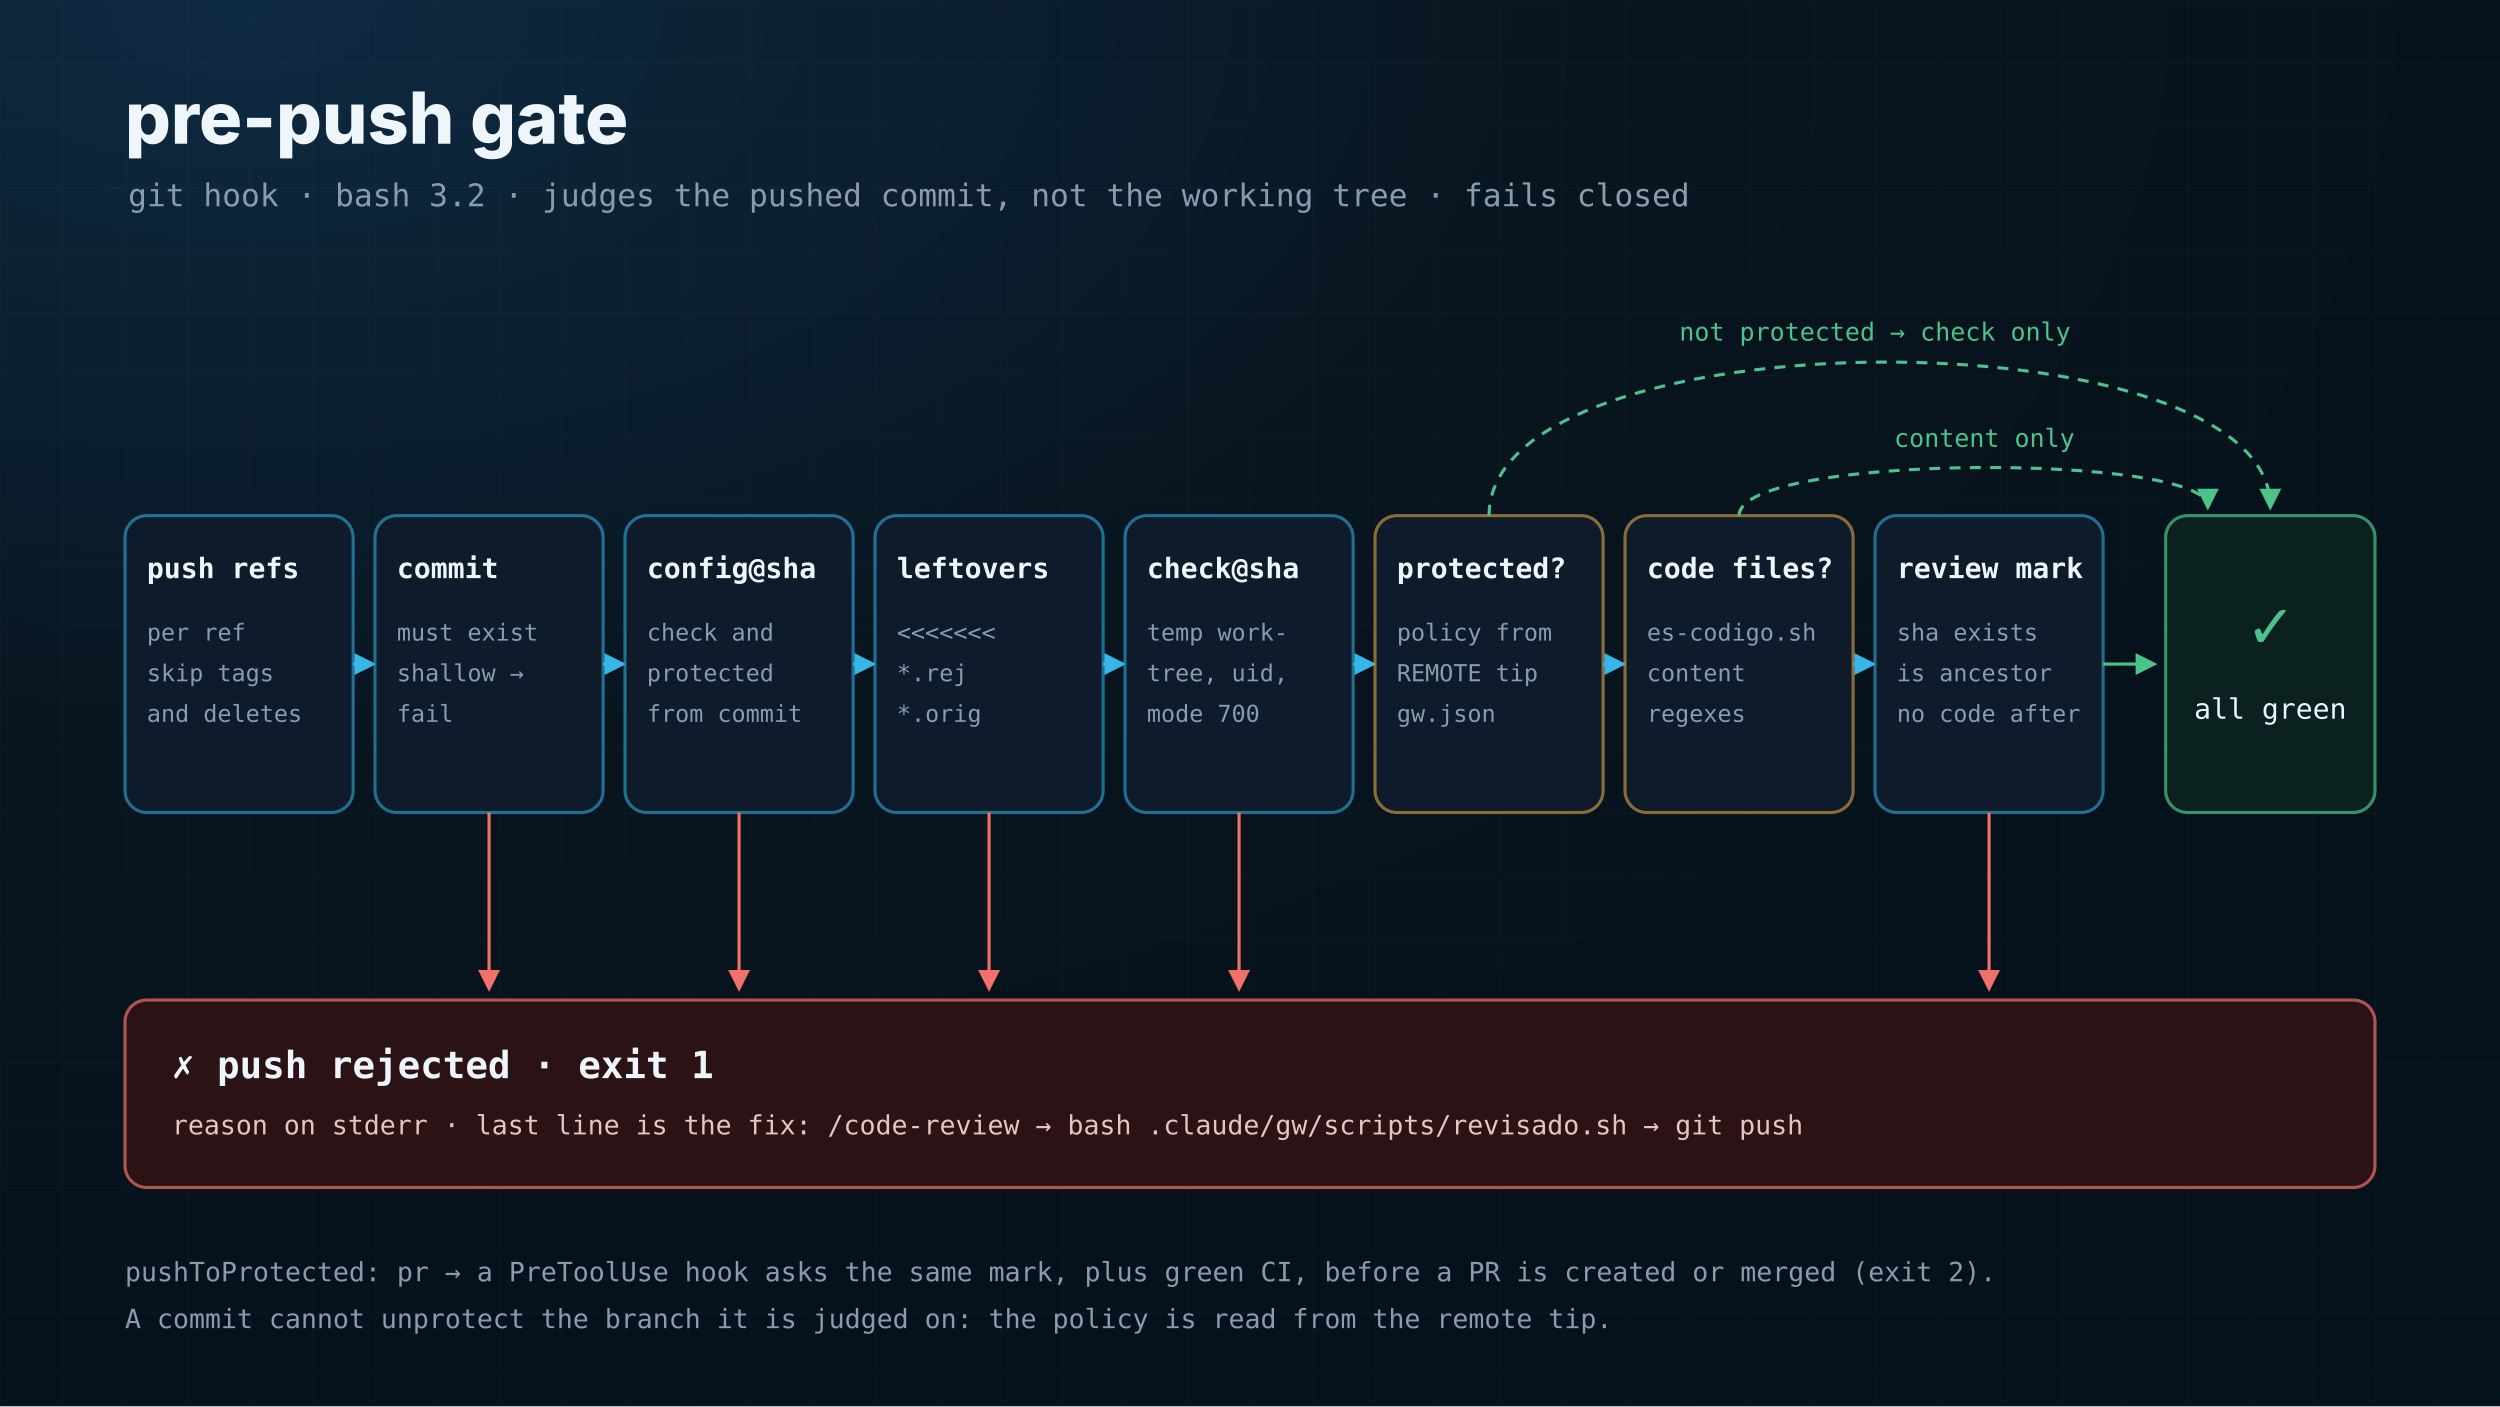
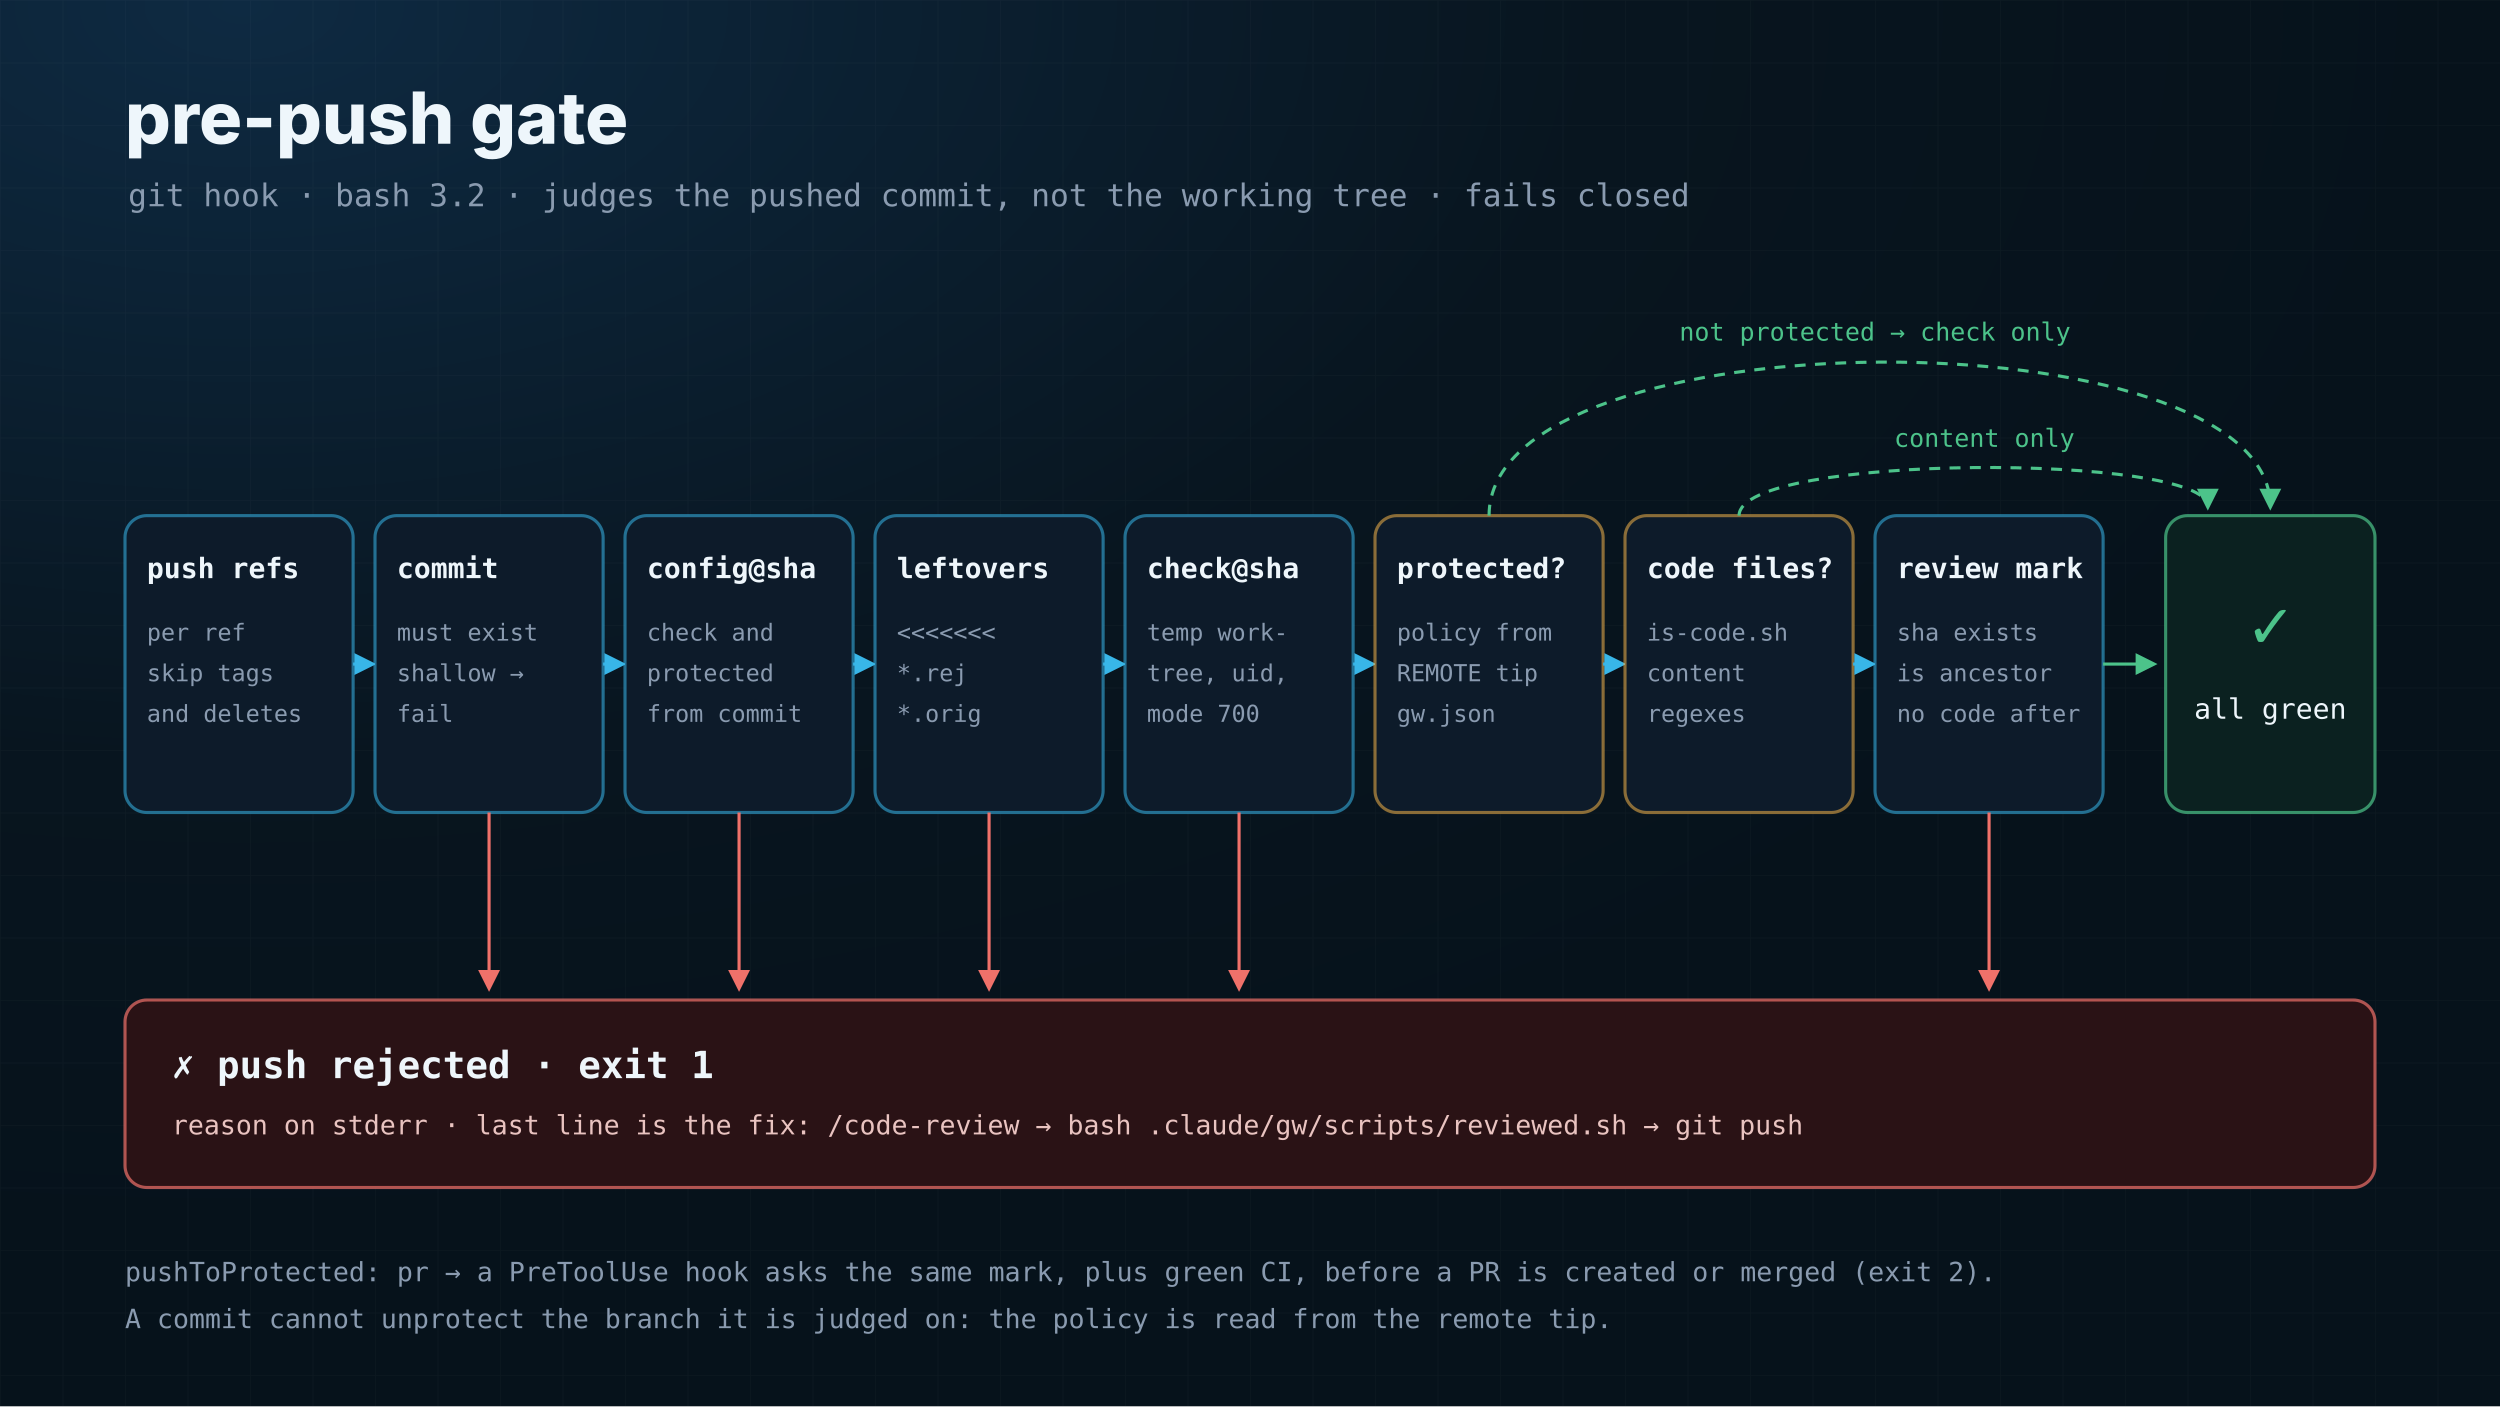
<svg xmlns="http://www.w3.org/2000/svg" width="1600" height="900" viewBox="0 0 1600 900">
  <defs>
    <radialGradient id="fondo" cx="0.1" cy="0" r="0.9">
      <stop offset="0" stop-color="#0e2a42" />
      <stop offset="0.6" stop-color="#08151f" />
      <stop offset="1" stop-color="#06121b" />
    </radialGradient>
    <pattern id="rejilla" width="40" height="40" patternUnits="userSpaceOnUse">
      <path d="M40 0H0V40" fill="none" stroke="#ffffff" stroke-opacity="0.025" />
    </pattern>
    <marker id="fa" viewBox="0 0 10 10" refX="8" refY="5" markerWidth="7" markerHeight="7" orient="auto">
      <path d="M0 0L10 5L0 10z" fill="#38b6e8" />
    </marker>
    <marker id="fg" viewBox="0 0 10 10" refX="8" refY="5" markerWidth="7" markerHeight="7" orient="auto">
      <path d="M0 0L10 5L0 10z" fill="#8a9bb0" />
    </marker>
    <marker id="fo" viewBox="0 0 10 10" refX="8" refY="5" markerWidth="7" markerHeight="7" orient="auto">
      <path d="M0 0L10 5L0 10z" fill="#4cc38a" />
    </marker>
    <marker id="fk" viewBox="0 0 10 10" refX="8" refY="5" markerWidth="7" markerHeight="7" orient="auto">
      <path d="M0 0L10 5L0 10z" fill="#f0716a" />
    </marker>
    <marker id="fm" viewBox="0 0 10 10" refX="8" refY="5" markerWidth="7" markerHeight="7" orient="auto">
      <path d="M0 0L10 5L0 10z" fill="#f2b34a" />
    </marker>
  </defs>
  <style>
  .t { font-family: Inter, sans-serif; font-weight: 800; }
  .s { font-family: Inter, sans-serif; font-weight: 600; }
  .m { font-family: 'DejaVu Sans Mono', monospace; }
</style>
  <rect width="1600" height="900" fill="url(#fondo)" />
  <rect width="1600" height="900" fill="url(#rejilla)" />
  <text x="80" y="92" class="t" font-size="46" fill="#eef6fb" text-anchor="start">pre-push gate</text>
  <text x="82" y="132" class="m" font-size="20" fill="#8a9bb0" text-anchor="start">git hook · bash 3.2 · judges the pushed commit, not the working tree · fails closed</text>
  <rect x="80" y="330" width="146" height="190" rx="14" fill="#0d1b2a" stroke="#38b6e8" stroke-opacity="0.55" stroke-width="2" />
  <text x="94" y="370" class="m" font-size="18" fill="#eef6fb" font-weight="bold" text-anchor="start">push refs</text>
  <text x="94" y="410" class="m" font-size="15" fill="#8a9bb0" text-anchor="start">per ref</text>
  <text x="94" y="436" class="m" font-size="15" fill="#8a9bb0" text-anchor="start">skip tags</text>
  <text x="94" y="462" class="m" font-size="15" fill="#8a9bb0" text-anchor="start">and deletes</text>
  <path d="M226 425H238" fill="none" stroke="#38b6e8" stroke-width="2" marker-end="url(#fa)" />
  <rect x="240" y="330" width="146" height="190" rx="14" fill="#0d1b2a" stroke="#38b6e8" stroke-opacity="0.55" stroke-width="2" />
  <text x="254" y="370" class="m" font-size="18" fill="#eef6fb" font-weight="bold" text-anchor="start">commit</text>
  <text x="254" y="410" class="m" font-size="15" fill="#8a9bb0" text-anchor="start">must exist</text>
  <text x="254" y="436" class="m" font-size="15" fill="#8a9bb0" text-anchor="start">shallow →</text>
  <text x="254" y="462" class="m" font-size="15" fill="#8a9bb0" text-anchor="start">fail</text>
  <path d="M386 425H398" fill="none" stroke="#38b6e8" stroke-width="2" marker-end="url(#fa)" />
  <path d="M313.0 520V632" fill="none" stroke="#f0716a" stroke-width="2" marker-end="url(#fk)" />
  <rect x="400" y="330" width="146" height="190" rx="14" fill="#0d1b2a" stroke="#38b6e8" stroke-opacity="0.55" stroke-width="2" />
  <text x="414" y="370" class="m" font-size="18" fill="#eef6fb" font-weight="bold" text-anchor="start">config@sha</text>
  <text x="414" y="410" class="m" font-size="15" fill="#8a9bb0" text-anchor="start">check and</text>
  <text x="414" y="436" class="m" font-size="15" fill="#8a9bb0" text-anchor="start">protected</text>
  <text x="414" y="462" class="m" font-size="15" fill="#8a9bb0" text-anchor="start">from commit</text>
  <path d="M546 425H558" fill="none" stroke="#38b6e8" stroke-width="2" marker-end="url(#fa)" />
  <path d="M473.0 520V632" fill="none" stroke="#f0716a" stroke-width="2" marker-end="url(#fk)" />
  <rect x="560" y="330" width="146" height="190" rx="14" fill="#0d1b2a" stroke="#38b6e8" stroke-opacity="0.55" stroke-width="2" />
  <text x="574" y="370" class="m" font-size="18" fill="#eef6fb" font-weight="bold" text-anchor="start">leftovers</text>
  <text x="574" y="410" class="m" font-size="15" fill="#8a9bb0" text-anchor="start">&lt;&lt;&lt;&lt;&lt;&lt;&lt;</text>
  <text x="574" y="436" class="m" font-size="15" fill="#8a9bb0" text-anchor="start">*.rej</text>
  <text x="574" y="462" class="m" font-size="15" fill="#8a9bb0" text-anchor="start">*.orig</text>
  <path d="M706 425H718" fill="none" stroke="#38b6e8" stroke-width="2" marker-end="url(#fa)" />
  <path d="M633.0 520V632" fill="none" stroke="#f0716a" stroke-width="2" marker-end="url(#fk)" />
  <rect x="720" y="330" width="146" height="190" rx="14" fill="#0d1b2a" stroke="#38b6e8" stroke-opacity="0.55" stroke-width="2" />
  <text x="734" y="370" class="m" font-size="18" fill="#eef6fb" font-weight="bold" text-anchor="start">check@sha</text>
  <text x="734" y="410" class="m" font-size="15" fill="#8a9bb0" text-anchor="start">temp work-</text>
  <text x="734" y="436" class="m" font-size="15" fill="#8a9bb0" text-anchor="start">tree, uid,</text>
  <text x="734" y="462" class="m" font-size="15" fill="#8a9bb0" text-anchor="start">mode 700</text>
  <path d="M866 425H878" fill="none" stroke="#38b6e8" stroke-width="2" marker-end="url(#fa)" />
  <path d="M793.0 520V632" fill="none" stroke="#f0716a" stroke-width="2" marker-end="url(#fk)" />
  <rect x="880" y="330" width="146" height="190" rx="14" fill="#0d1b2a" stroke="#f2b34a" stroke-opacity="0.55" stroke-width="2" />
  <text x="894" y="370" class="m" font-size="18" fill="#eef6fb" font-weight="bold" text-anchor="start">protected?</text>
  <text x="894" y="410" class="m" font-size="15" fill="#8a9bb0" text-anchor="start">policy from</text>
  <text x="894" y="436" class="m" font-size="15" fill="#8a9bb0" text-anchor="start">REMOTE tip</text>
  <text x="894" y="462" class="m" font-size="15" fill="#8a9bb0" text-anchor="start">gw.json</text>
  <path d="M1026 425H1038" fill="none" stroke="#38b6e8" stroke-width="2" marker-end="url(#fa)" />
  <rect x="1040" y="330" width="146" height="190" rx="14" fill="#0d1b2a" stroke="#f2b34a" stroke-opacity="0.55" stroke-width="2" />
  <text x="1054" y="370" class="m" font-size="18" fill="#eef6fb" font-weight="bold" text-anchor="start">code files?</text>
-   <text x="1054" y="410" class="m" font-size="15" fill="#8a9bb0" text-anchor="start">es-codigo.sh</text>
+   <text x="1054" y="410" class="m" font-size="15" fill="#8a9bb0" text-anchor="start">is-code.sh</text>
  <text x="1054" y="436" class="m" font-size="15" fill="#8a9bb0" text-anchor="start">content</text>
  <text x="1054" y="462" class="m" font-size="15" fill="#8a9bb0" text-anchor="start">regexes</text>
  <path d="M1186 425H1198" fill="none" stroke="#38b6e8" stroke-width="2" marker-end="url(#fa)" />
  <rect x="1200" y="330" width="146" height="190" rx="14" fill="#0d1b2a" stroke="#38b6e8" stroke-opacity="0.55" stroke-width="2" />
  <text x="1214" y="370" class="m" font-size="18" fill="#eef6fb" font-weight="bold" text-anchor="start">review mark</text>
  <text x="1214" y="410" class="m" font-size="15" fill="#8a9bb0" text-anchor="start">sha exists</text>
  <text x="1214" y="436" class="m" font-size="15" fill="#8a9bb0" text-anchor="start">is ancestor</text>
  <text x="1214" y="462" class="m" font-size="15" fill="#8a9bb0" text-anchor="start">no code after</text>
  <path d="M1273.0 520V632" fill="none" stroke="#f0716a" stroke-width="2" marker-end="url(#fk)" />
  <rect x="1386" y="330" width="134" height="190" rx="14" fill="#0b2120" stroke="#4cc38a" stroke-opacity="0.7" stroke-width="2" />
  <text x="1453.0" y="415" class="m" font-size="44" fill="#4cc38a" font-weight="bold" text-anchor="middle">✓</text>
  <text x="1453.0" y="460" class="m" font-size="18" fill="#eef6fb" text-anchor="middle">all green</text>
  <path d="M1346 425H1378" fill="none" stroke="#4cc38a" stroke-width="2" marker-end="url(#fo)" />
  <path d="M953.0 330C953.0 200 1453.0 200 1453.0 324" fill="none" stroke="#4cc38a" stroke-width="2" stroke-dasharray="7 6" marker-end="url(#fo)" />
  <text x="1200" y="218" class="m" font-size="16" fill="#4cc38a" text-anchor="middle">not protected → check only</text>
  <path d="M1113.0 330C1113.0 290 1413.0 290 1413.0 324" fill="none" stroke="#4cc38a" stroke-width="2" stroke-dasharray="7 6" marker-end="url(#fo)" />
  <text x="1270" y="286" class="m" font-size="16" fill="#4cc38a" text-anchor="middle">content only</text>
  <rect x="80" y="640" width="1440" height="120" rx="14" fill="#2a1215" stroke="#f0716a" stroke-opacity="0.7" stroke-width="2" />
  <text x="110" y="690" class="m" font-size="24" fill="#eef6fb" font-weight="bold" text-anchor="start">✗ push rejected · exit 1</text>
-   <text x="110" y="726" class="m" font-size="17" fill="#e9c3c0" text-anchor="start">reason on stderr · last line is the fix:  /code-review → bash .claude/gw/scripts/revisado.sh → git push</text>
+   <text x="110" y="726" class="m" font-size="17" fill="#e9c3c0" text-anchor="start">reason on stderr · last line is the fix:  /code-review → bash .claude/gw/scripts/reviewed.sh → git push</text>
  <text x="80" y="820" class="m" font-size="17" fill="#8a9bb0" text-anchor="start">pushToProtected: pr → a PreToolUse hook asks the same mark, plus green CI, before a PR is created or merged (exit 2).</text>
  <text x="80" y="850" class="m" font-size="17" fill="#8a9bb0" text-anchor="start">A commit cannot unprotect the branch it is judged on: the policy is read from the remote tip.</text>
</svg>
